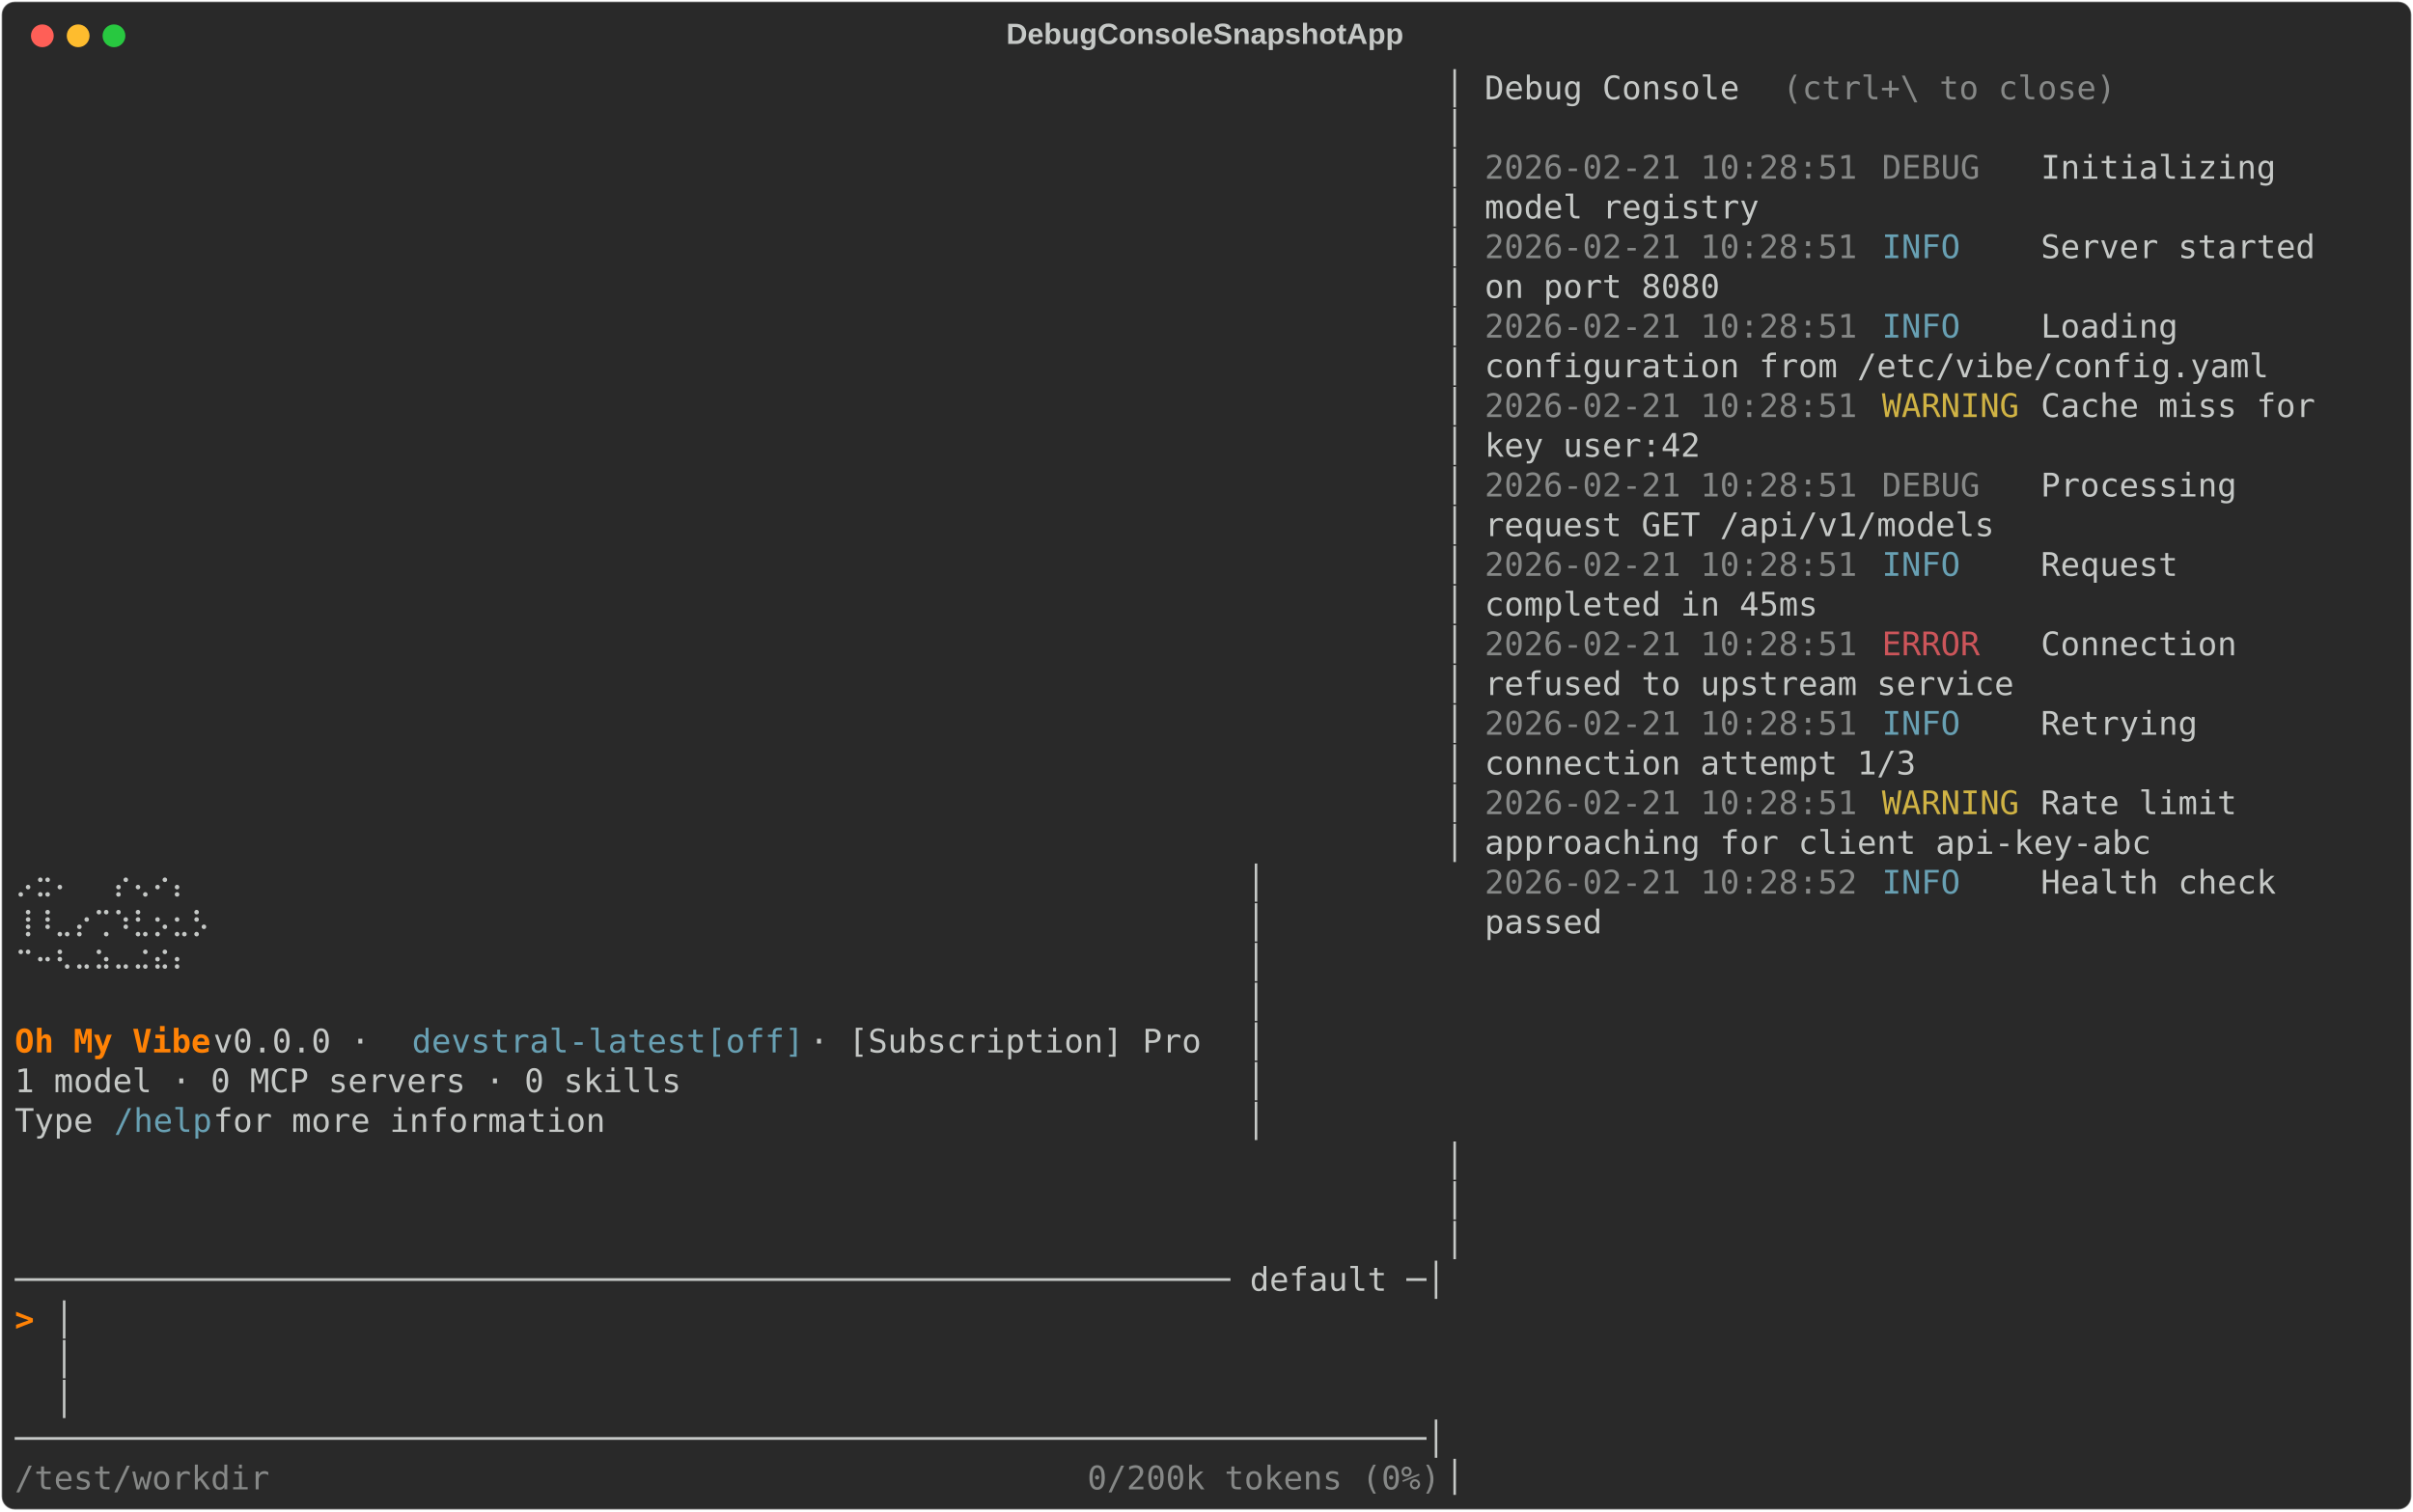
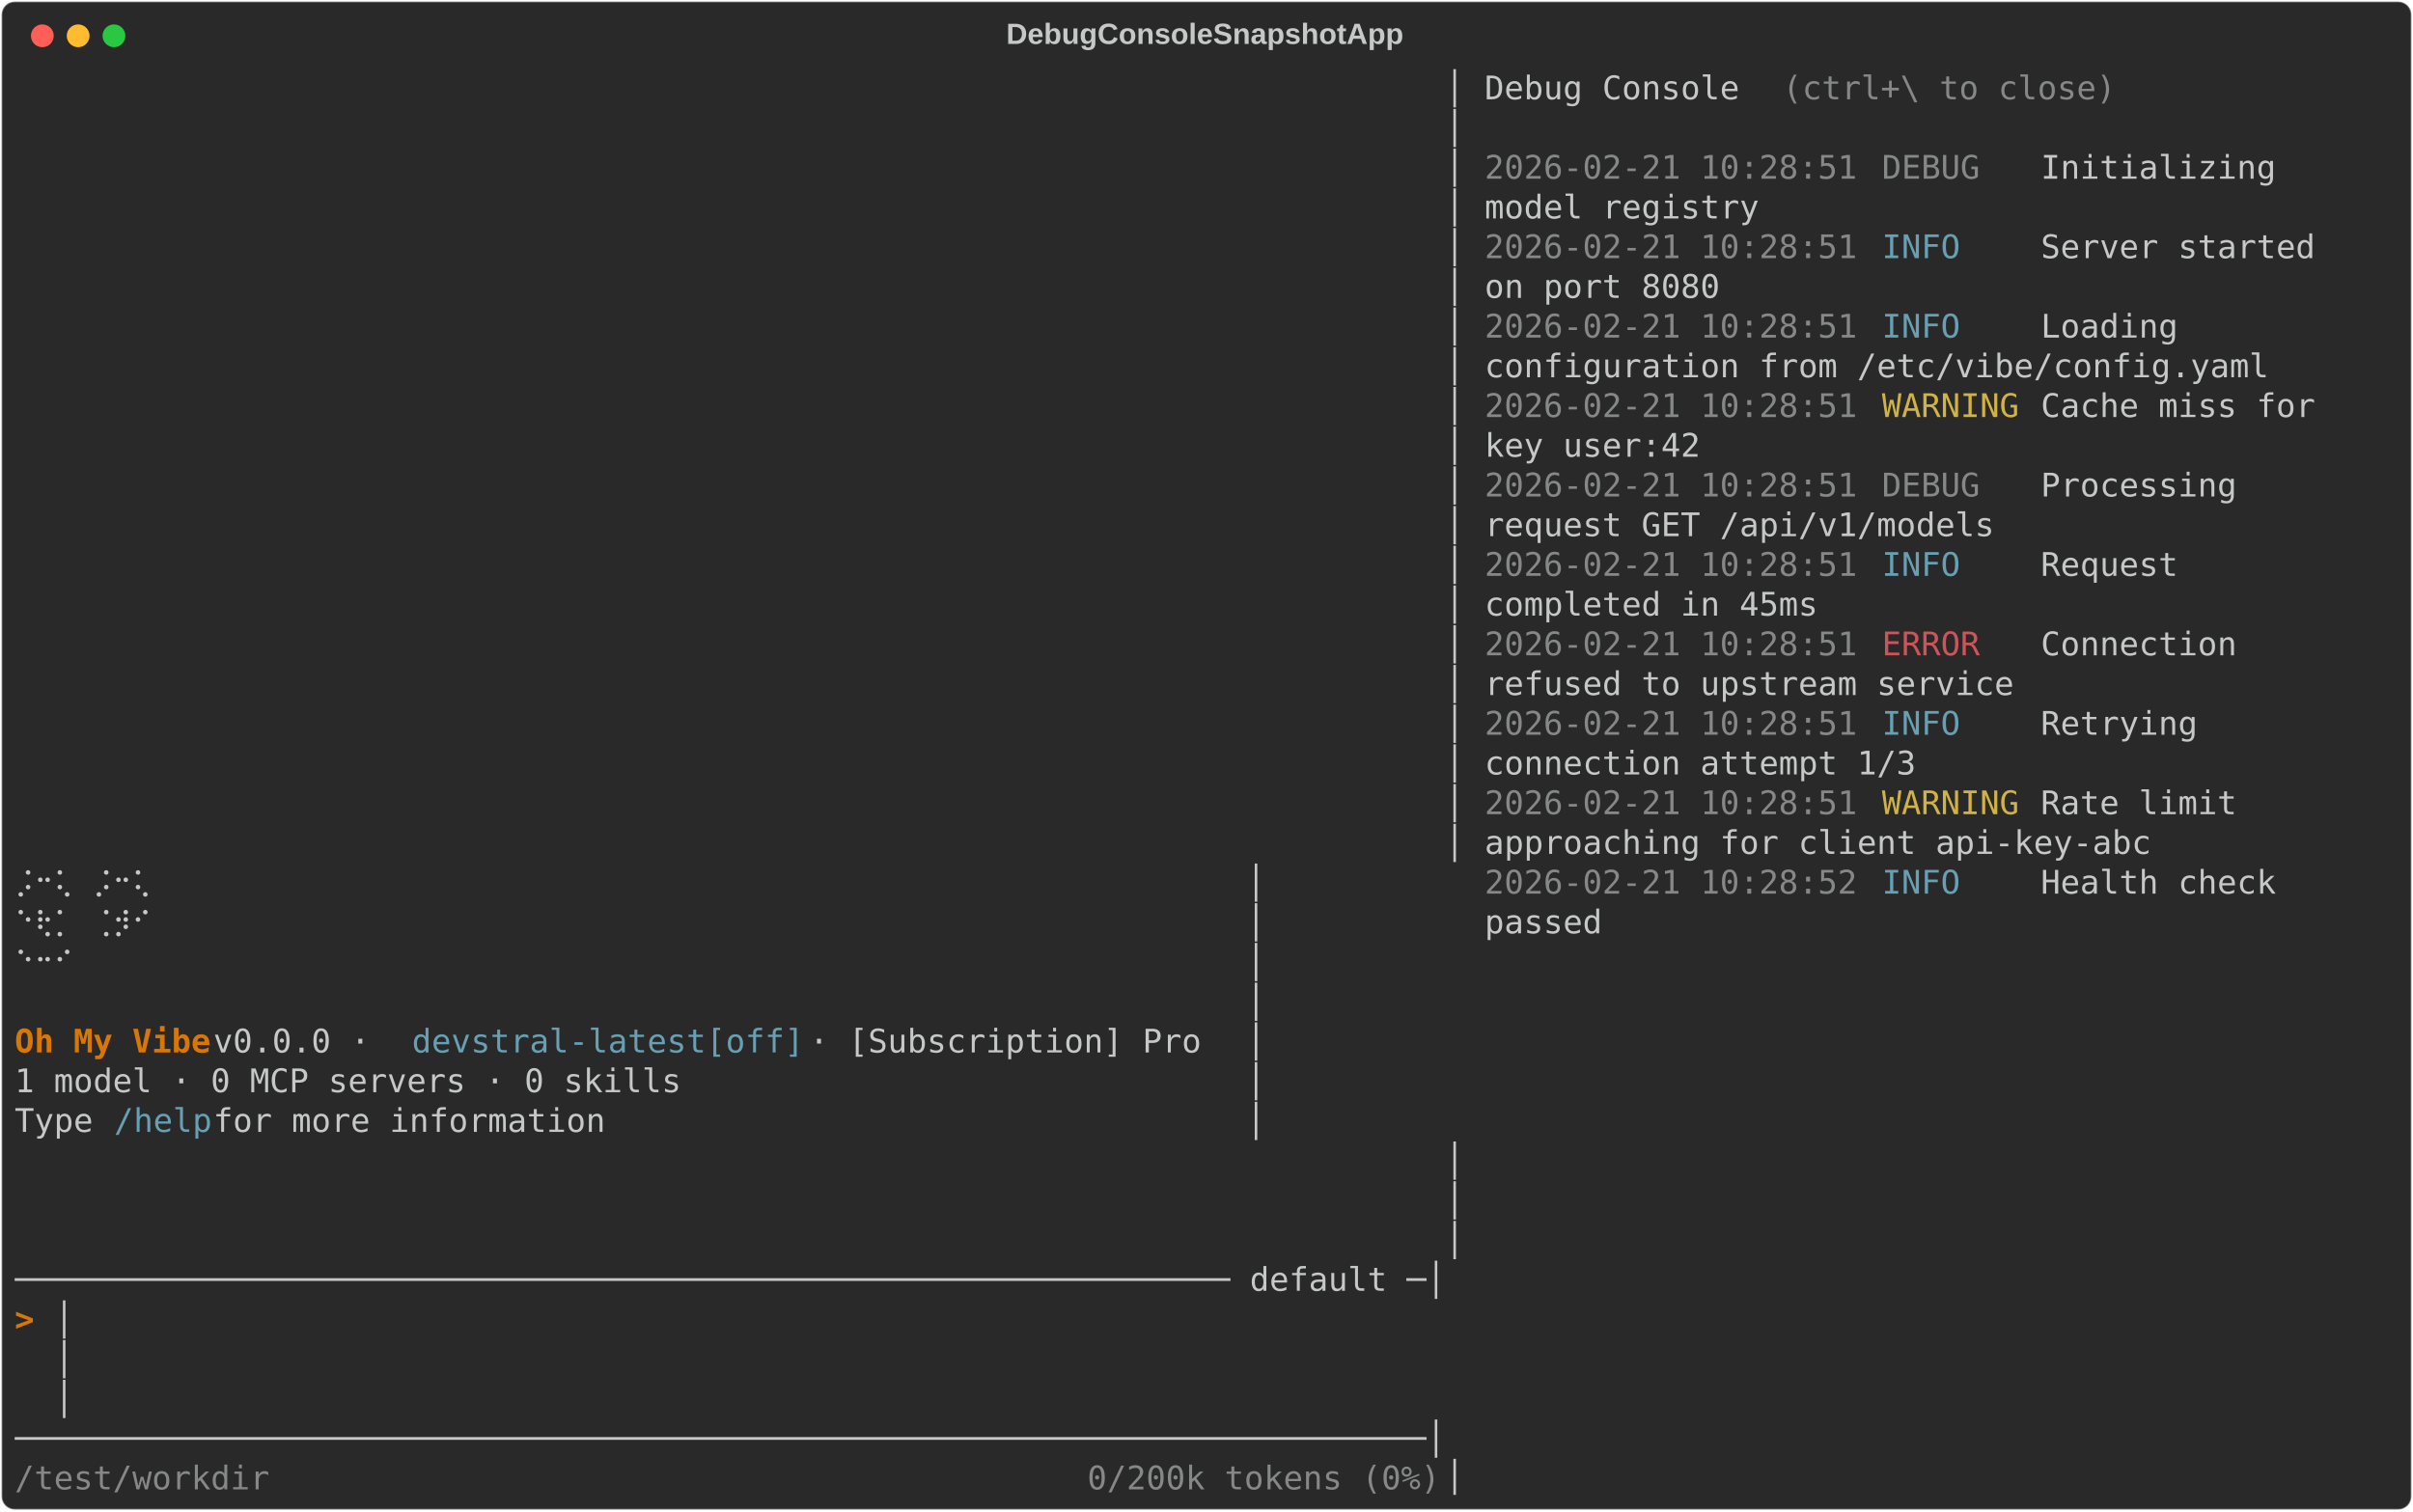
<svg xmlns="http://www.w3.org/2000/svg" class="rich-terminal" viewBox="0 0 1482 928.4">
  <style>

    @font-face {
        font-family: "Fira Code";
        src: local("FiraCode-Regular"),
                url("https://cdnjs.cloudflare.com/ajax/libs/firacode/6.2.0/woff2/FiraCode-Regular.woff2") format("woff2"),
                url("https://cdnjs.cloudflare.com/ajax/libs/firacode/6.2.0/woff/FiraCode-Regular.woff") format("woff");
        font-style: normal;
        font-weight: 400;
    }
    @font-face {
        font-family: "Fira Code";
        src: local("FiraCode-Bold"),
                url("https://cdnjs.cloudflare.com/ajax/libs/firacode/6.2.0/woff2/FiraCode-Bold.woff2") format("woff2"),
                url("https://cdnjs.cloudflare.com/ajax/libs/firacode/6.2.0/woff/FiraCode-Bold.woff") format("woff");
        font-style: bold;
        font-weight: 700;
    }

    .terminal-matrix {
        font-family: Fira Code, monospace;
        font-size: 20px;
        line-height: 24.4px;
        font-variant-east-asian: full-width;
    }

    .terminal-title {
        font-size: 18px;
        font-weight: bold;
        font-family: arial;
    }

    .terminal-r1 { fill: #c5c8c6 }
.terminal-r2 { fill: #868887 }
.terminal-r3 { fill: #68a0b3 }
.terminal-r4 { fill: #d0b344 }
.terminal-r5 { fill: #cc555a }
- .terminal-r6 { fill: #ff8205;font-weight: bold }
+ .terminal-r6 { fill: #d97706;font-weight: bold }
    </style>
  <defs>
    <clipPath id="terminal-clip-terminal">
      <rect x="0" y="0" width="1463.0" height="877.4" />
    </clipPath>
    <clipPath id="terminal-line-0">
      <rect x="0" y="1.5" width="1464" height="24.65" />
    </clipPath>
    <clipPath id="terminal-line-1">
      <rect x="0" y="25.9" width="1464" height="24.65" />
    </clipPath>
    <clipPath id="terminal-line-2">
      <rect x="0" y="50.3" width="1464" height="24.65" />
    </clipPath>
    <clipPath id="terminal-line-3">
      <rect x="0" y="74.7" width="1464" height="24.65" />
    </clipPath>
    <clipPath id="terminal-line-4">
      <rect x="0" y="99.1" width="1464" height="24.65" />
    </clipPath>
    <clipPath id="terminal-line-5">
      <rect x="0" y="123.5" width="1464" height="24.65" />
    </clipPath>
    <clipPath id="terminal-line-6">
      <rect x="0" y="147.9" width="1464" height="24.65" />
    </clipPath>
    <clipPath id="terminal-line-7">
      <rect x="0" y="172.3" width="1464" height="24.65" />
    </clipPath>
    <clipPath id="terminal-line-8">
      <rect x="0" y="196.7" width="1464" height="24.65" />
    </clipPath>
    <clipPath id="terminal-line-9">
      <rect x="0" y="221.1" width="1464" height="24.65" />
    </clipPath>
    <clipPath id="terminal-line-10">
      <rect x="0" y="245.5" width="1464" height="24.65" />
    </clipPath>
    <clipPath id="terminal-line-11">
      <rect x="0" y="269.9" width="1464" height="24.65" />
    </clipPath>
    <clipPath id="terminal-line-12">
      <rect x="0" y="294.3" width="1464" height="24.65" />
    </clipPath>
    <clipPath id="terminal-line-13">
      <rect x="0" y="318.7" width="1464" height="24.65" />
    </clipPath>
    <clipPath id="terminal-line-14">
      <rect x="0" y="343.1" width="1464" height="24.65" />
    </clipPath>
    <clipPath id="terminal-line-15">
      <rect x="0" y="367.5" width="1464" height="24.65" />
    </clipPath>
    <clipPath id="terminal-line-16">
      <rect x="0" y="391.9" width="1464" height="24.65" />
    </clipPath>
    <clipPath id="terminal-line-17">
      <rect x="0" y="416.3" width="1464" height="24.65" />
    </clipPath>
    <clipPath id="terminal-line-18">
      <rect x="0" y="440.7" width="1464" height="24.65" />
    </clipPath>
    <clipPath id="terminal-line-19">
      <rect x="0" y="465.1" width="1464" height="24.65" />
    </clipPath>
    <clipPath id="terminal-line-20">
      <rect x="0" y="489.5" width="1464" height="24.65" />
    </clipPath>
    <clipPath id="terminal-line-21">
      <rect x="0" y="513.9" width="1464" height="24.65" />
    </clipPath>
    <clipPath id="terminal-line-22">
      <rect x="0" y="538.3" width="1464" height="24.65" />
    </clipPath>
    <clipPath id="terminal-line-23">
      <rect x="0" y="562.7" width="1464" height="24.65" />
    </clipPath>
    <clipPath id="terminal-line-24">
      <rect x="0" y="587.1" width="1464" height="24.65" />
    </clipPath>
    <clipPath id="terminal-line-25">
      <rect x="0" y="611.5" width="1464" height="24.65" />
    </clipPath>
    <clipPath id="terminal-line-26">
      <rect x="0" y="635.9" width="1464" height="24.65" />
    </clipPath>
    <clipPath id="terminal-line-27">
      <rect x="0" y="660.3" width="1464" height="24.65" />
    </clipPath>
    <clipPath id="terminal-line-28">
      <rect x="0" y="684.7" width="1464" height="24.65" />
    </clipPath>
    <clipPath id="terminal-line-29">
      <rect x="0" y="709.1" width="1464" height="24.65" />
    </clipPath>
    <clipPath id="terminal-line-30">
      <rect x="0" y="733.5" width="1464" height="24.65" />
    </clipPath>
    <clipPath id="terminal-line-31">
      <rect x="0" y="757.9" width="1464" height="24.65" />
    </clipPath>
    <clipPath id="terminal-line-32">
      <rect x="0" y="782.3" width="1464" height="24.65" />
    </clipPath>
    <clipPath id="terminal-line-33">
      <rect x="0" y="806.7" width="1464" height="24.65" />
    </clipPath>
    <clipPath id="terminal-line-34">
      <rect x="0" y="831.1" width="1464" height="24.65" />
    </clipPath>
  </defs>
  <rect fill="#292929" stroke="rgba(255,255,255,0.35)" stroke-width="1" x="1" y="1" width="1480" height="926.4" rx="8" />
  <text class="terminal-title" fill="#c5c8c6" text-anchor="middle" x="740" y="27">DebugConsoleSnapshotApp</text>
  <g transform="translate(26,22)">
    <circle cx="0" cy="0" r="7" fill="#ff5f57" />
    <circle cx="22" cy="0" r="7" fill="#febc2e" />
    <circle cx="44" cy="0" r="7" fill="#28c840" />
  </g>
  <g transform="translate(9, 41)" clip-path="url(#terminal-clip-terminal)">
    <g class="terminal-matrix">
      <text class="terminal-r1" x="878.4" y="20" textLength="12.2" clip-path="url(#terminal-line-0)">│</text>
      <text class="terminal-r1" x="902.8" y="20" textLength="183" clip-path="url(#terminal-line-0)">Debug Console  </text>
      <text class="terminal-r2" x="1085.8" y="20" textLength="207.4" clip-path="url(#terminal-line-0)">(ctrl+\ to close)</text>
      <text class="terminal-r1" x="1464" y="20" textLength="12.2" clip-path="url(#terminal-line-0)">
</text>
      <text class="terminal-r1" x="878.4" y="44.4" textLength="12.2" clip-path="url(#terminal-line-1)">│</text>
      <text class="terminal-r1" x="1464" y="44.4" textLength="12.2" clip-path="url(#terminal-line-1)">
</text>
      <text class="terminal-r1" x="878.4" y="68.8" textLength="12.2" clip-path="url(#terminal-line-2)">│</text>
      <text class="terminal-r2" x="902.8" y="68.8" textLength="231.8" clip-path="url(#terminal-line-2)">2026-02-21 10:28:51</text>
      <text class="terminal-r2" x="1146.8" y="68.8" textLength="97.6" clip-path="url(#terminal-line-2)">DEBUG   </text>
      <text class="terminal-r1" x="1244.4" y="68.8" textLength="207.4" clip-path="url(#terminal-line-2)"> Initializing    </text>
      <text class="terminal-r1" x="1464" y="68.8" textLength="12.2" clip-path="url(#terminal-line-2)">
</text>
      <text class="terminal-r1" x="878.4" y="93.2" textLength="12.2" clip-path="url(#terminal-line-3)">│</text>
      <text class="terminal-r1" x="902.8" y="93.2" textLength="170.8" clip-path="url(#terminal-line-3)">model registry</text>
      <text class="terminal-r1" x="1464" y="93.2" textLength="12.2" clip-path="url(#terminal-line-3)">
</text>
      <text class="terminal-r1" x="878.4" y="117.6" textLength="12.2" clip-path="url(#terminal-line-4)">│</text>
      <text class="terminal-r2" x="902.8" y="117.6" textLength="231.8" clip-path="url(#terminal-line-4)">2026-02-21 10:28:51</text>
      <text class="terminal-r3" x="1146.8" y="117.6" textLength="97.6" clip-path="url(#terminal-line-4)">INFO    </text>
      <text class="terminal-r1" x="1244.4" y="117.6" textLength="207.4" clip-path="url(#terminal-line-4)"> Server started  </text>
      <text class="terminal-r1" x="1464" y="117.6" textLength="12.2" clip-path="url(#terminal-line-4)">
</text>
      <text class="terminal-r1" x="878.4" y="142" textLength="12.2" clip-path="url(#terminal-line-5)">│</text>
      <text class="terminal-r1" x="902.8" y="142" textLength="146.4" clip-path="url(#terminal-line-5)">on port 8080</text>
      <text class="terminal-r1" x="1464" y="142" textLength="12.2" clip-path="url(#terminal-line-5)">
</text>
      <text class="terminal-r1" x="878.4" y="166.4" textLength="12.2" clip-path="url(#terminal-line-6)">│</text>
      <text class="terminal-r2" x="902.8" y="166.4" textLength="231.8" clip-path="url(#terminal-line-6)">2026-02-21 10:28:51</text>
      <text class="terminal-r3" x="1146.8" y="166.4" textLength="97.6" clip-path="url(#terminal-line-6)">INFO    </text>
      <text class="terminal-r1" x="1244.4" y="166.4" textLength="207.4" clip-path="url(#terminal-line-6)"> Loading         </text>
      <text class="terminal-r1" x="1464" y="166.4" textLength="12.2" clip-path="url(#terminal-line-6)">
</text>
      <text class="terminal-r1" x="878.4" y="190.8" textLength="12.2" clip-path="url(#terminal-line-7)">│</text>
      <text class="terminal-r1" x="902.8" y="190.8" textLength="488" clip-path="url(#terminal-line-7)">configuration from /etc/vibe/config.yaml</text>
      <text class="terminal-r1" x="1464" y="190.8" textLength="12.2" clip-path="url(#terminal-line-7)">
</text>
      <text class="terminal-r1" x="878.4" y="215.2" textLength="12.2" clip-path="url(#terminal-line-8)">│</text>
      <text class="terminal-r2" x="902.8" y="215.2" textLength="231.8" clip-path="url(#terminal-line-8)">2026-02-21 10:28:51</text>
      <text class="terminal-r4" x="1146.8" y="215.2" textLength="97.6" clip-path="url(#terminal-line-8)">WARNING </text>
      <text class="terminal-r1" x="1244.4" y="215.2" textLength="207.4" clip-path="url(#terminal-line-8)"> Cache miss for  </text>
      <text class="terminal-r1" x="1464" y="215.2" textLength="12.2" clip-path="url(#terminal-line-8)">
</text>
      <text class="terminal-r1" x="878.4" y="239.6" textLength="12.2" clip-path="url(#terminal-line-9)">│</text>
      <text class="terminal-r1" x="902.8" y="239.6" textLength="134.2" clip-path="url(#terminal-line-9)">key user:42</text>
      <text class="terminal-r1" x="1464" y="239.6" textLength="12.2" clip-path="url(#terminal-line-9)">
</text>
      <text class="terminal-r1" x="878.4" y="264" textLength="12.2" clip-path="url(#terminal-line-10)">│</text>
      <text class="terminal-r2" x="902.8" y="264" textLength="231.8" clip-path="url(#terminal-line-10)">2026-02-21 10:28:51</text>
      <text class="terminal-r2" x="1146.8" y="264" textLength="97.6" clip-path="url(#terminal-line-10)">DEBUG   </text>
      <text class="terminal-r1" x="1244.4" y="264" textLength="207.4" clip-path="url(#terminal-line-10)"> Processing      </text>
      <text class="terminal-r1" x="1464" y="264" textLength="12.2" clip-path="url(#terminal-line-10)">
</text>
      <text class="terminal-r1" x="878.4" y="288.4" textLength="12.2" clip-path="url(#terminal-line-11)">│</text>
      <text class="terminal-r1" x="902.8" y="288.4" textLength="317.2" clip-path="url(#terminal-line-11)">request GET /api/v1/models</text>
      <text class="terminal-r1" x="1464" y="288.4" textLength="12.2" clip-path="url(#terminal-line-11)">
</text>
      <text class="terminal-r1" x="878.4" y="312.8" textLength="12.2" clip-path="url(#terminal-line-12)">│</text>
      <text class="terminal-r2" x="902.8" y="312.8" textLength="231.8" clip-path="url(#terminal-line-12)">2026-02-21 10:28:51</text>
      <text class="terminal-r3" x="1146.8" y="312.8" textLength="97.6" clip-path="url(#terminal-line-12)">INFO    </text>
      <text class="terminal-r1" x="1244.4" y="312.8" textLength="207.4" clip-path="url(#terminal-line-12)"> Request         </text>
      <text class="terminal-r1" x="1464" y="312.8" textLength="12.2" clip-path="url(#terminal-line-12)">
</text>
      <text class="terminal-r1" x="878.4" y="337.2" textLength="12.2" clip-path="url(#terminal-line-13)">│</text>
      <text class="terminal-r1" x="902.8" y="337.2" textLength="207.4" clip-path="url(#terminal-line-13)">completed in 45ms</text>
      <text class="terminal-r1" x="1464" y="337.2" textLength="12.2" clip-path="url(#terminal-line-13)">
</text>
      <text class="terminal-r1" x="878.4" y="361.6" textLength="12.2" clip-path="url(#terminal-line-14)">│</text>
      <text class="terminal-r2" x="902.8" y="361.6" textLength="231.8" clip-path="url(#terminal-line-14)">2026-02-21 10:28:51</text>
      <text class="terminal-r5" x="1146.8" y="361.6" textLength="97.6" clip-path="url(#terminal-line-14)">ERROR   </text>
      <text class="terminal-r1" x="1244.4" y="361.6" textLength="207.4" clip-path="url(#terminal-line-14)"> Connection      </text>
      <text class="terminal-r1" x="1464" y="361.6" textLength="12.2" clip-path="url(#terminal-line-14)">
</text>
      <text class="terminal-r1" x="878.4" y="386" textLength="12.2" clip-path="url(#terminal-line-15)">│</text>
      <text class="terminal-r1" x="902.8" y="386" textLength="329.4" clip-path="url(#terminal-line-15)">refused to upstream service</text>
      <text class="terminal-r1" x="1464" y="386" textLength="12.2" clip-path="url(#terminal-line-15)">
</text>
      <text class="terminal-r1" x="878.4" y="410.4" textLength="12.2" clip-path="url(#terminal-line-16)">│</text>
      <text class="terminal-r2" x="902.8" y="410.4" textLength="231.8" clip-path="url(#terminal-line-16)">2026-02-21 10:28:51</text>
      <text class="terminal-r3" x="1146.8" y="410.4" textLength="97.6" clip-path="url(#terminal-line-16)">INFO    </text>
      <text class="terminal-r1" x="1244.4" y="410.4" textLength="207.4" clip-path="url(#terminal-line-16)"> Retrying        </text>
      <text class="terminal-r1" x="1464" y="410.4" textLength="12.2" clip-path="url(#terminal-line-16)">
</text>
      <text class="terminal-r1" x="878.4" y="434.8" textLength="12.2" clip-path="url(#terminal-line-17)">│</text>
      <text class="terminal-r1" x="902.8" y="434.8" textLength="268.4" clip-path="url(#terminal-line-17)">connection attempt 1/3</text>
      <text class="terminal-r1" x="1464" y="434.8" textLength="12.2" clip-path="url(#terminal-line-17)">
</text>
      <text class="terminal-r1" x="878.4" y="459.2" textLength="12.2" clip-path="url(#terminal-line-18)">│</text>
      <text class="terminal-r2" x="902.8" y="459.2" textLength="231.8" clip-path="url(#terminal-line-18)">2026-02-21 10:28:51</text>
      <text class="terminal-r4" x="1146.8" y="459.2" textLength="97.6" clip-path="url(#terminal-line-18)">WARNING </text>
      <text class="terminal-r1" x="1244.4" y="459.2" textLength="207.4" clip-path="url(#terminal-line-18)"> Rate limit      </text>
      <text class="terminal-r1" x="1464" y="459.2" textLength="12.2" clip-path="url(#terminal-line-18)">
</text>
      <text class="terminal-r1" x="878.4" y="483.6" textLength="12.2" clip-path="url(#terminal-line-19)">│</text>
      <text class="terminal-r1" x="902.8" y="483.6" textLength="414.8" clip-path="url(#terminal-line-19)">approaching for client api-key-abc</text>
      <text class="terminal-r1" x="1464" y="483.6" textLength="12.2" clip-path="url(#terminal-line-19)">
</text>
-       <text class="terminal-r1" x="0" y="508" textLength="134.2" clip-path="url(#terminal-line-20)">  ⡠⣒⠄  ⡔⢄⠔⡄</text>
+       <text class="terminal-r1" x="0" y="508" textLength="134.2" clip-path="url(#terminal-line-20)">  ⡨⠒⢅ ⡨⠒⢅  </text>
      <text class="terminal-r1" x="756.4" y="508" textLength="134.2" clip-path="url(#terminal-line-20)">          │</text>
      <text class="terminal-r2" x="902.8" y="508" textLength="231.8" clip-path="url(#terminal-line-20)">2026-02-21 10:28:52</text>
      <text class="terminal-r3" x="1146.8" y="508" textLength="97.6" clip-path="url(#terminal-line-20)">INFO    </text>
      <text class="terminal-r1" x="1244.4" y="508" textLength="207.4" clip-path="url(#terminal-line-20)"> Health check    </text>
      <text class="terminal-r1" x="1464" y="508" textLength="12.2" clip-path="url(#terminal-line-20)">
</text>
-       <text class="terminal-r1" x="0" y="532.4" textLength="134.2" clip-path="url(#terminal-line-21)"> ⢸⠸⣀⡔⢉⠱⣃⡢⣂⡣</text>
+       <text class="terminal-r1" x="0" y="532.4" textLength="134.2" clip-path="url(#terminal-line-21)">  ⠑⢗⡁ ⢈⡺⠊  </text>
      <text class="terminal-r1" x="756.4" y="532.4" textLength="134.2" clip-path="url(#terminal-line-21)">          │</text>
      <text class="terminal-r1" x="902.8" y="532.4" textLength="73.2" clip-path="url(#terminal-line-21)">passed</text>
      <text class="terminal-r1" x="1464" y="532.4" textLength="12.2" clip-path="url(#terminal-line-21)">
</text>
-       <text class="terminal-r1" x="0" y="556.8" textLength="134.2" clip-path="url(#terminal-line-22)">  ⠉⠒⠣⠤⠵⠤⠬⠮⠆</text>
+       <text class="terminal-r1" x="0" y="556.8" textLength="134.2" clip-path="url(#terminal-line-22)">    ⠑⠒⠊    </text>
      <text class="terminal-r1" x="756.4" y="556.8" textLength="134.2" clip-path="url(#terminal-line-22)">          │</text>
      <text class="terminal-r1" x="1464" y="556.8" textLength="12.2" clip-path="url(#terminal-line-22)">
</text>
      <text class="terminal-r1" x="756.4" y="581.2" textLength="134.2" clip-path="url(#terminal-line-23)">          │</text>
      <text class="terminal-r1" x="1464" y="581.2" textLength="12.2" clip-path="url(#terminal-line-23)">
</text>
      <text class="terminal-r6" x="0" y="605.6" textLength="122" clip-path="url(#terminal-line-24)">Oh My Vibe</text>
      <text class="terminal-r1" x="122" y="605.6" textLength="122" clip-path="url(#terminal-line-24)"> v0.0.0 · </text>
      <text class="terminal-r3" x="244" y="605.6" textLength="244" clip-path="url(#terminal-line-24)">devstral-latest[off]</text>
      <text class="terminal-r1" x="488" y="605.6" textLength="256.2" clip-path="url(#terminal-line-24)"> · [Subscription] Pro</text>
      <text class="terminal-r1" x="756.4" y="605.6" textLength="134.2" clip-path="url(#terminal-line-24)">          │</text>
      <text class="terminal-r1" x="1464" y="605.6" textLength="12.2" clip-path="url(#terminal-line-24)">
</text>
      <text class="terminal-r1" x="0" y="630" textLength="414.8" clip-path="url(#terminal-line-25)">1 model · 0 MCP servers · 0 skills</text>
      <text class="terminal-r1" x="756.4" y="630" textLength="134.2" clip-path="url(#terminal-line-25)">          │</text>
      <text class="terminal-r1" x="1464" y="630" textLength="12.2" clip-path="url(#terminal-line-25)">
</text>
      <text class="terminal-r1" x="0" y="654.4" textLength="61" clip-path="url(#terminal-line-26)">Type </text>
      <text class="terminal-r3" x="61" y="654.4" textLength="61" clip-path="url(#terminal-line-26)">/help</text>
      <text class="terminal-r1" x="122" y="654.4" textLength="256.2" clip-path="url(#terminal-line-26)"> for more information</text>
      <text class="terminal-r1" x="756.4" y="654.4" textLength="134.2" clip-path="url(#terminal-line-26)">          │</text>
      <text class="terminal-r1" x="1464" y="654.4" textLength="12.2" clip-path="url(#terminal-line-26)">
</text>
      <text class="terminal-r1" x="878.4" y="678.8" textLength="12.2" clip-path="url(#terminal-line-27)">│</text>
      <text class="terminal-r1" x="1464" y="678.8" textLength="12.2" clip-path="url(#terminal-line-27)">
</text>
      <text class="terminal-r1" x="878.4" y="703.2" textLength="12.2" clip-path="url(#terminal-line-28)">│</text>
      <text class="terminal-r1" x="1464" y="703.2" textLength="12.2" clip-path="url(#terminal-line-28)">
</text>
      <text class="terminal-r1" x="878.4" y="727.6" textLength="12.2" clip-path="url(#terminal-line-29)">│</text>
      <text class="terminal-r1" x="1464" y="727.6" textLength="12.2" clip-path="url(#terminal-line-29)">
</text>
      <text class="terminal-r1" x="0" y="752" textLength="890.6" clip-path="url(#terminal-line-30)">────────────────────────────────────────────────────────────── default ─│</text>
      <text class="terminal-r1" x="1464" y="752" textLength="12.2" clip-path="url(#terminal-line-30)">
</text>
      <text class="terminal-r6" x="0" y="776.4" textLength="12.2" clip-path="url(#terminal-line-31)">&gt;</text>
      <text class="terminal-r1" x="24.4" y="776.4" textLength="866.2" clip-path="url(#terminal-line-31)">                                                                      │</text>
      <text class="terminal-r1" x="1464" y="776.4" textLength="12.2" clip-path="url(#terminal-line-31)">
</text>
      <text class="terminal-r1" x="24.4" y="800.8" textLength="866.2" clip-path="url(#terminal-line-32)">                                                                      │</text>
      <text class="terminal-r1" x="1464" y="800.8" textLength="12.2" clip-path="url(#terminal-line-32)">
</text>
      <text class="terminal-r1" x="24.4" y="825.2" textLength="866.2" clip-path="url(#terminal-line-33)">                                                                      │</text>
      <text class="terminal-r1" x="1464" y="825.2" textLength="12.2" clip-path="url(#terminal-line-33)">
</text>
      <text class="terminal-r1" x="0" y="849.6" textLength="890.6" clip-path="url(#terminal-line-34)">────────────────────────────────────────────────────────────────────────│</text>
      <text class="terminal-r1" x="1464" y="849.6" textLength="12.2" clip-path="url(#terminal-line-34)">
</text>
      <text class="terminal-r2" x="0" y="874" textLength="158.6" clip-path="url(#terminal-line-35)">/test/workdir</text>
      <text class="terminal-r2" x="658.8" y="874" textLength="219.6" clip-path="url(#terminal-line-35)">0/200k tokens (0%)</text>
      <text class="terminal-r1" x="878.4" y="874" textLength="12.2" clip-path="url(#terminal-line-35)">│</text>
    </g>
  </g>
</svg>
